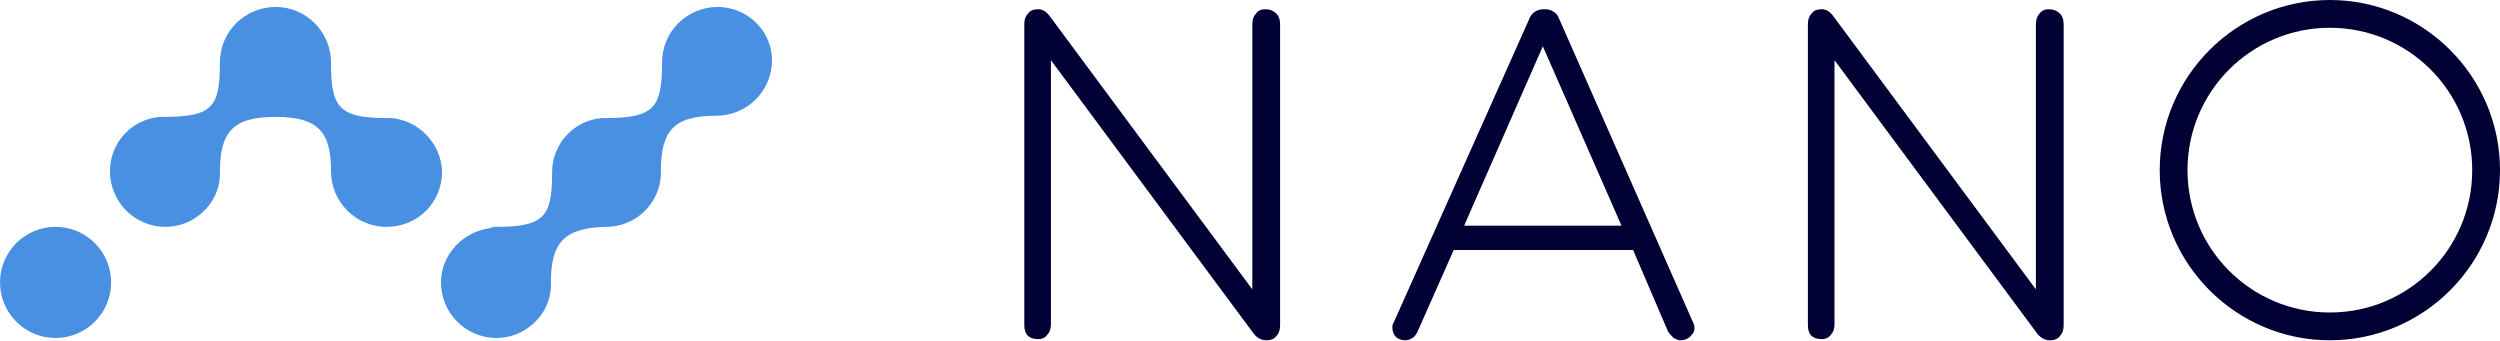
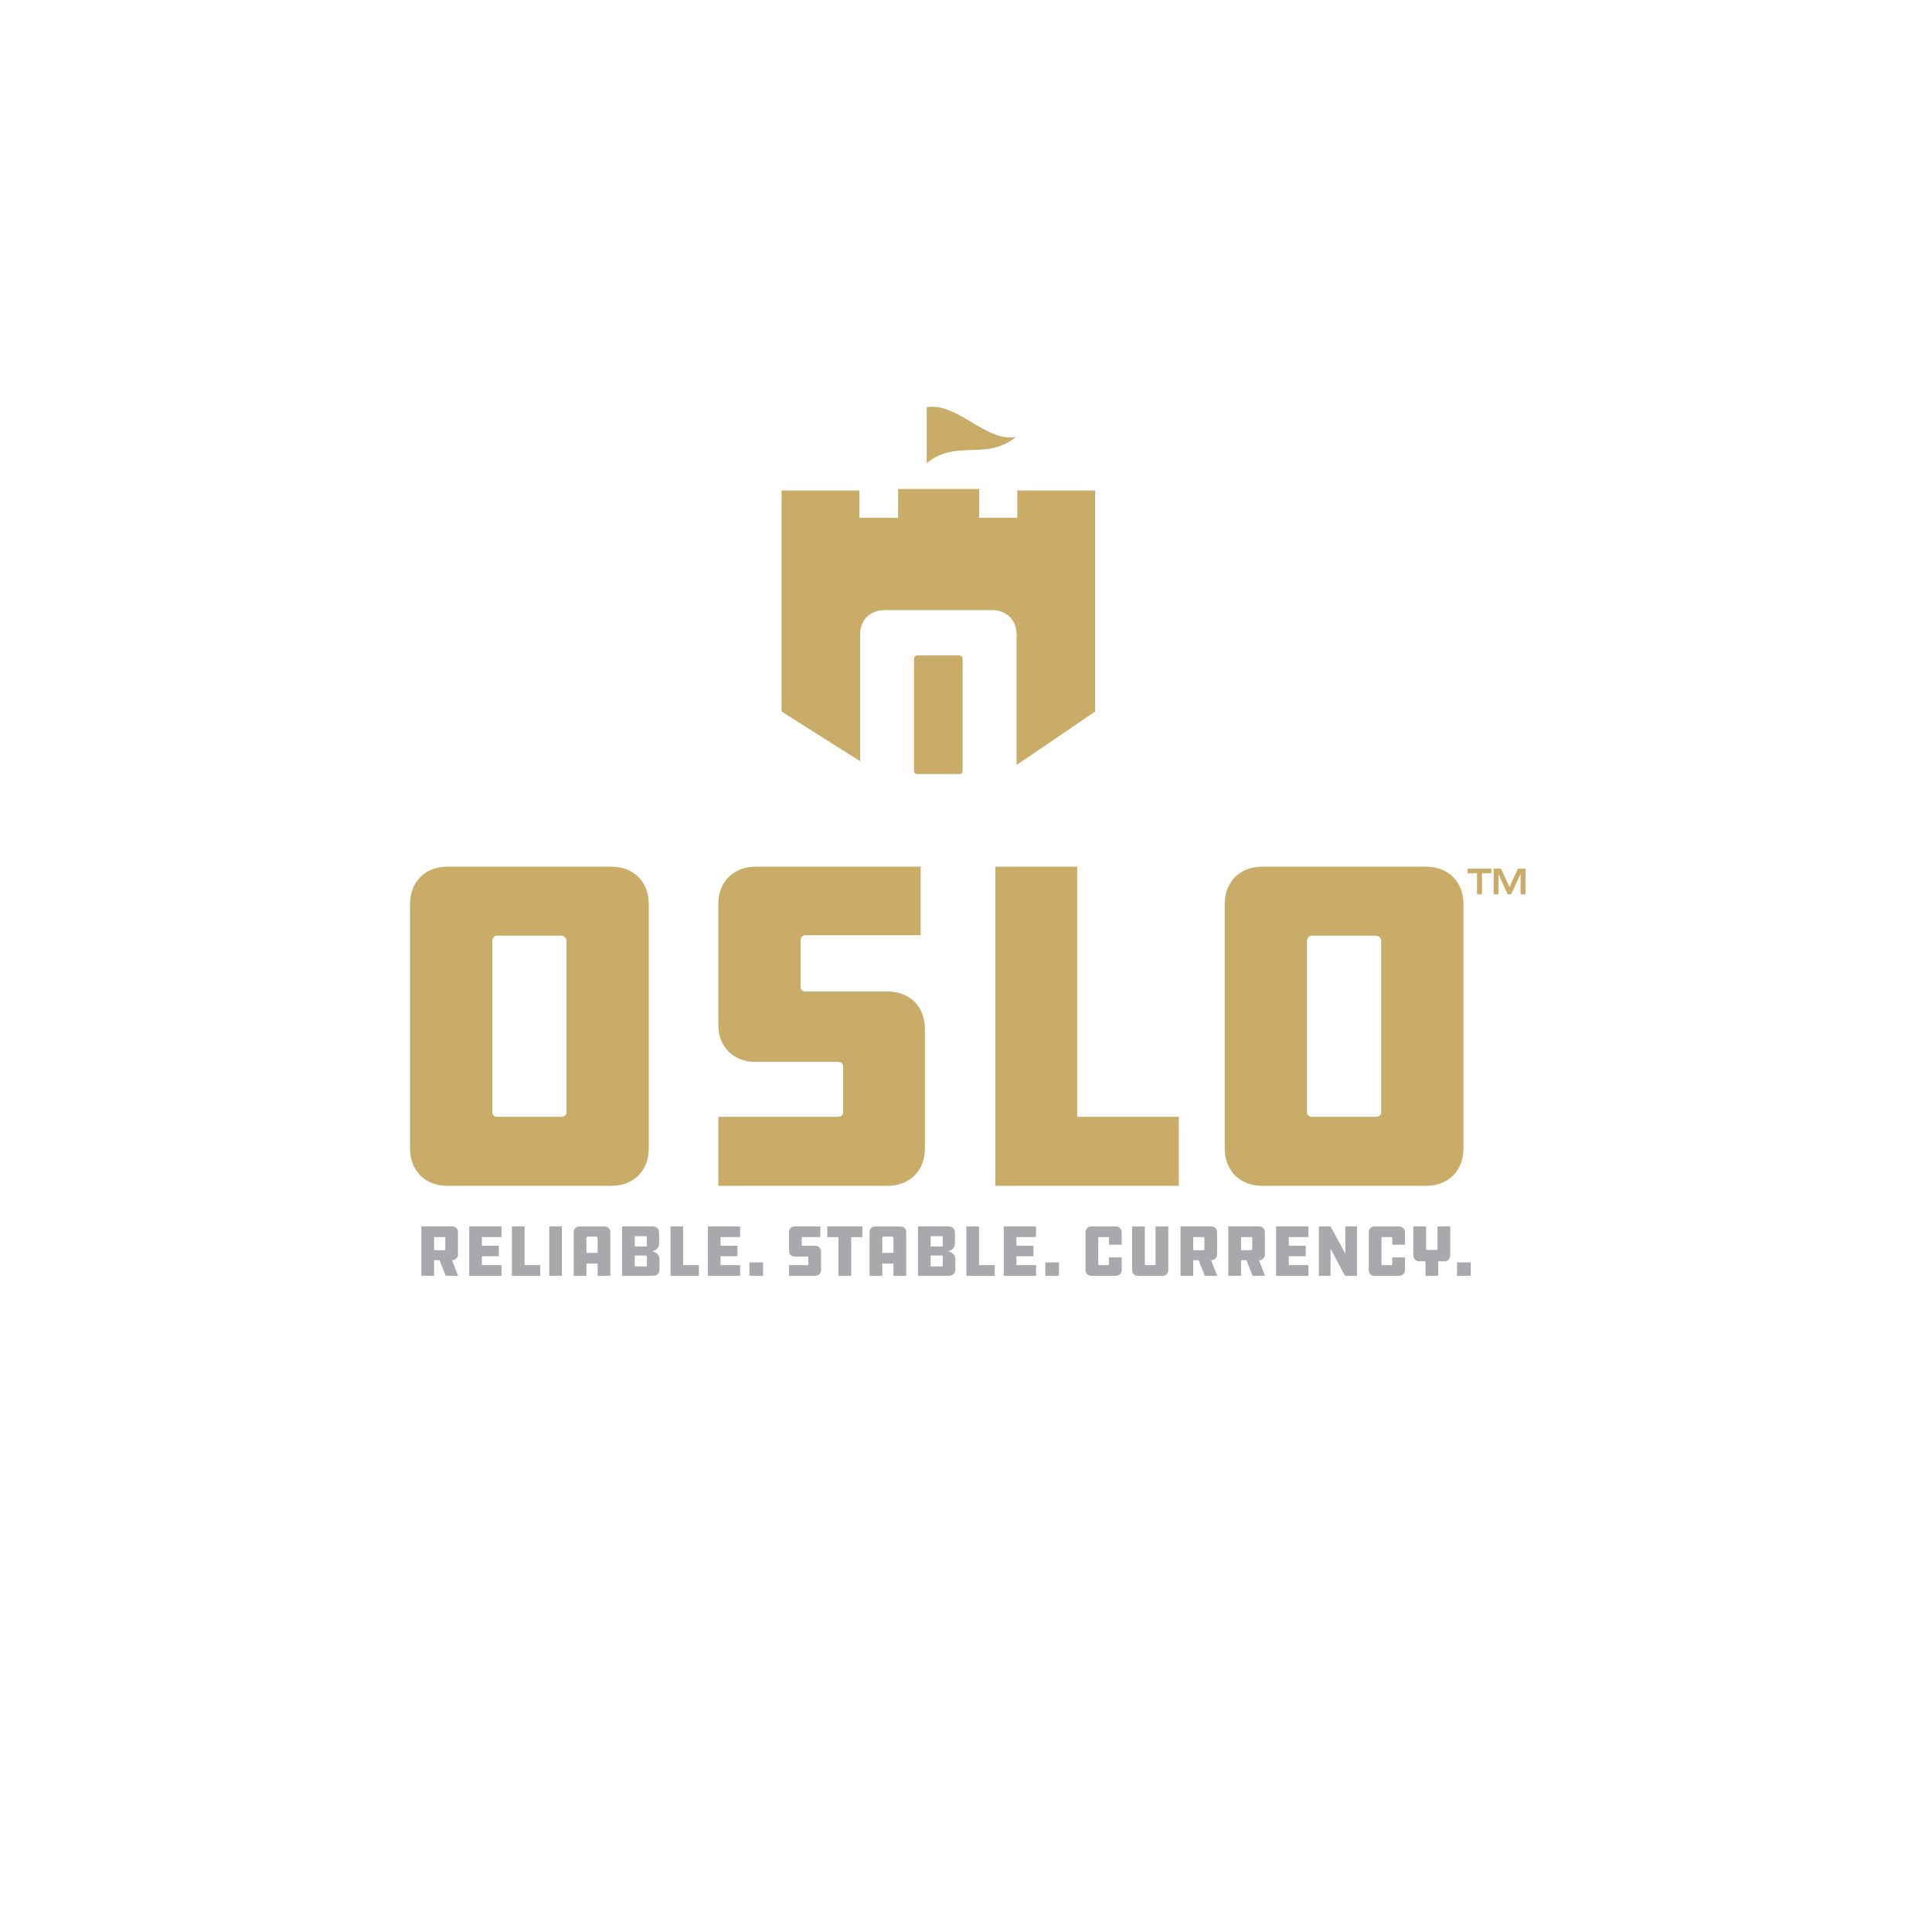
- <svg xmlns="http://www.w3.org/2000/svg" id="Layer_1" viewBox="0 0 216 29.4">
-   <style>.st0{fill:#4a90e2}.st1{fill:#000034}</style>
-   <circle class="st0" cx="4.8" cy="24.4" r="4.8" />
-   <path class="st0" d="M62 .6c-2.6 0-4.8 2.1-4.8 4.8 0 3.8-.6 4.8-4.8 4.8H52c-2.4.2-4.3 2.2-4.3 4.7v.1c0 3.7-.7 4.6-4.8 4.6-.2 0-.4 0-.5.1-2.4.3-4.3 2.3-4.3 4.7 0 2.6 2.1 4.8 4.8 4.8 2.5 0 4.6-2 4.7-4.4v-.4c0-3.4 1.1-4.7 4.7-4.8h.1c2.5 0 4.6-2 4.7-4.5v-.3c0-3.5 1.1-4.8 4.8-4.8 2.6 0 4.8-2.1 4.8-4.8 0-2.5-2.1-4.6-4.7-4.6zM33.8 10.2h-.4c-4.2 0-4.8-1-4.8-4.8 0-2.6-2.1-4.8-4.8-4.8C21.2.6 19 2.7 19 5.4c0 3.8-.6 4.7-4.8 4.7h-.4c-2.4.2-4.3 2.2-4.3 4.7 0 2.6 2.1 4.8 4.8 4.8 2.5 0 4.6-2 4.7-4.4v-.3c0-3.5 1.1-4.8 4.8-4.8 3.7 0 4.8 1.3 4.8 4.7 0 2.6 2.1 4.8 4.8 4.8s4.8-2.1 4.8-4.8c-.1-2.4-2-4.4-4.4-4.6z" />
-   <g>
-     <path class="st1" d="M109.3.8c-.3 0-.6.1-.8.4-.2.2-.3.5-.3.9V25L90.7 1.4c-.3-.4-.6-.6-1-.6s-.7.1-.9.4c-.2.2-.3.5-.3.9v26c0 .4.1.7.3.9.2.2.5.3.9.3.3 0 .6-.1.8-.4.2-.2.3-.5.3-.9V5.2l17.5 23.6c.3.4.7.6 1.1.6.4 0 .7-.1.9-.4.2-.2.3-.5.3-.9v-26c0-.4-.1-.7-.3-.9-.3-.3-.6-.4-1-.4zm92-.8c-8.1 0-14.7 6.6-14.7 14.7s6.6 14.7 14.7 14.7S216 22.8 216 14.7 209.4 0 201.3 0zm0 27c-6.8 0-12.3-5.5-12.3-12.3s5.5-12.3 12.3-12.3 12.3 5.5 12.3 12.3S208.1 27 201.3 27zM177 .8c-.3 0-.6.1-.8.4-.2.2-.3.5-.3.9V25L158.4 1.4c-.3-.4-.6-.6-1-.6s-.7.1-.9.4c-.2.2-.3.5-.3.9v26c0 .4.1.7.3.9.2.2.5.3.9.3.3 0 .6-.1.8-.4.2-.2.3-.5.3-.9V5.2L176 28.8c.3.4.7.6 1.1.6.4 0 .7-.1.9-.4.2-.2.3-.5.3-.9v-26c0-.4-.1-.7-.3-.9-.3-.3-.6-.4-1-.4zm-42.3.8c-.1-.3-.3-.5-.5-.6-.3-.2-.5-.2-.8-.2-.6 0-1.1.3-1.3.9l-11.7 26.2c-.1.1-.1.3-.1.4 0 .3.1.6.3.8.2.2.5.3.8.3.5 0 .9-.3 1.1-.8l3.1-7h15.5l3 7c.1.2.3.4.5.6.2.1.4.2.6.2.3 0 .6-.1.8-.3.2-.2.4-.4.4-.7 0-.2 0-.3-.1-.5L134.7 1.6zm-8.2 17.9L133.3 4l6.8 15.5h-13.6z" />
+ <svg xmlns="http://www.w3.org/2000/svg" width="960" height="960" version="1.1" viewBox="0 0 960 960" xml:space="preserve">
+   <defs>
+     <clipPath id="clipPath24">
+       <path d="m0 720h720v-720h-720z" />
+     </clipPath>
+   </defs>
+   <g transform="matrix(1.3333 0 0 -1.3333 0 960)">
+     <g transform="translate(550.45 394.6)">
+       <path d="m0 0h-3.501v1.665h8.867v-1.665h-3.501v-7.869h-1.865z" fill="#c9ac68" />
+     </g>
+     <g transform="translate(556.67 396.27)">
+       <path d="m0 0h2.746l3.147-6.83 3.143 6.83h2.83v-9.534h-1.862v7.6l-3.474-7.6h-1.322l-3.414 7.471v-7.471h-1.794z" fill="#c9ac68" />
+     </g>
+     <g clip-path="url(#clipPath24)">
+       <g transform="translate(165.96 258.72)">
+         <path d="m0 0c0 0.137-0.136 0.272-0.246 0.272h-3.924v-4.905h3.924c0.11 0 0.246 0.137 0.246 0.245zm2.644 4.225c1.117 0 2.07-0.9 2.07-2.072v-8.421c0-1.117-0.953-2.071-2.07-2.071h-0.137l2.262-5.832h-4.633l-2.289 5.832h-2.017v-5.832h-4.742v18.396z" fill="#a7a9ac" />
+       </g>
+       <g transform="translate(174.87 262.94)">
+         <path d="m0 0h12.018v-3.952h-7.303v-3.216h6.322v-3.924h-6.322v-3.325h7.303v-3.979h-12.018z" fill="#a7a9ac" />
+       </g>
+       <g transform="translate(190.78 262.94)">
+         <path d="m0 0h4.715v-14.417h5.859v-3.979h-10.574z" fill="#a7a9ac" />
+       </g>
+       <path d="m209.42 244.55h-4.715v18.396h4.715z" fill="#a7a9ac" />
+       <g transform="translate(222.72 253.1)">
+         <path d="m0 0v5.532c0 0.326-0.272 0.545-0.654 0.545h-2.943c-0.327 0-0.572-0.246-0.572-0.545v-5.532zm4.742-8.558h-4.742v4.579h-4.169v-4.579h-4.743v16.243c0 1.281 0.872 2.153 2.153 2.153h9.348c1.281 0 2.153-0.872 2.153-2.153z" fill="#a7a9ac" />
+       </g>
+       <g transform="translate(241.09 251.8)">
+         <path d="m0 0c0 0.137-0.082 0.3-0.272 0.3h-4.251v-4.061h4.251c0.19 0 0.272 0.137 0.272 0.273zm0 7.194c0 0.137-0.082 0.3-0.272 0.3h-4.251v-3.815h4.251c0.19 0 0.272 0.136 0.272 0.3zm-9.238-14.443v18.395h11.337c1.499 0 2.452-0.954 2.452-2.316v-4.088c0-1.254-0.817-2.453-2.507-2.861 1.69-0.409 2.643-1.554 2.643-2.78v-4.006c0-1.445-0.953-2.344-2.452-2.344z" fill="#a7a9ac" />
+       </g>
+       <g transform="translate(249.89 262.94)">
+         <path d="m0 0h4.715v-14.417h5.859v-3.979h-10.574z" fill="#a7a9ac" />
+       </g>
+       <g transform="translate(263.82 262.94)">
+         <path d="m0 0h12.018v-3.952h-7.303v-3.216h6.322v-3.924h-6.322v-3.325h7.303v-3.979h-12.018z" fill="#a7a9ac" />
+       </g>
+       <path d="m284.4 244.55h-5.096v4.987h5.096z" fill="#a7a9ac" />
+       <g transform="translate(294.07 248.53)">
+         <path d="m0 0h6.895c0.19 0 0.299 0.109 0.299 0.245v2.671c0 0.137-0.109 0.245-0.299 0.245h-4.742c-1.281 0-2.153 0.872-2.153 2.153v6.95c0 1.281 0.872 2.153 2.153 2.153h9.511v-3.952h-6.65c-0.163 0-0.272-0.136-0.272-0.3v-2.697c0-0.11 0.109-0.246 0.272-0.246h4.742c1.281 0 2.153-0.872 2.153-2.153v-6.894c0-1.281-0.872-2.154-2.153-2.154h-9.756z" fill="#a7a9ac" />
+       </g>
+       <g transform="translate(321.4 262.94)">
+         <path d="m0 0v-3.979h-4.17v-14.417h-4.742v14.417h-4.169v3.979z" fill="#a7a9ac" />
+       </g>
+       <g transform="translate(332.98 253.1)">
+         <path d="m0 0v5.532c0 0.326-0.272 0.545-0.654 0.545h-2.943c-0.327 0-0.572-0.246-0.572-0.545v-5.532zm4.742-8.558h-4.742v4.579h-4.169v-4.579h-4.743v16.243c0 1.281 0.872 2.153 2.153 2.153h9.348c1.281 0 2.153-0.872 2.153-2.153z" fill="#a7a9ac" />
+       </g>
+       <g transform="translate(351.35 251.8)">
+         <path d="m0 0c0 0.137-0.082 0.3-0.272 0.3h-4.251v-4.061h4.251c0.19 0 0.272 0.137 0.272 0.273zm0 7.194c0 0.137-0.082 0.3-0.272 0.3h-4.251v-3.815h4.251c0.19 0 0.272 0.136 0.272 0.3zm-9.238-14.443v18.395h11.337c1.499 0 2.452-0.954 2.452-2.316v-4.088c0-1.254-0.817-2.453-2.507-2.861 1.69-0.409 2.643-1.554 2.643-2.78v-4.006c0-1.445-0.953-2.344-2.452-2.344z" fill="#a7a9ac" />
+       </g>
+       <g transform="translate(360.15 262.94)">
+         <path d="m0 0h4.715v-14.417h5.859v-3.979h-10.574z" fill="#a7a9ac" />
+       </g>
+       <g transform="translate(374.08 262.94)">
+         <path d="m0 0h12.019v-3.952h-7.304v-3.216h6.322v-3.924h-6.322v-3.325h7.304v-3.979h-12.019z" fill="#a7a9ac" />
+       </g>
+       <path d="m394.66 244.55h-5.096v4.987h5.096z" fill="#a7a9ac" />
+       <g transform="translate(418.04 251.41)">
+         <path d="m0 0v-4.769c0-1.199-0.98-2.098-2.152-2.098h-9.24c-1.171 0-2.097 0.899-2.097 2.098v14.226c0 1.117 0.926 2.071 2.097 2.071h9.24c1.172 0 2.152-0.954 2.152-2.071v-4.742h-4.742v2.561c0 0.164-0.136 0.3-0.245 0.3h-3.461c-0.163 0-0.3-0.136-0.3-0.3v-9.892c0-0.163 0.137-0.273 0.3-0.273h3.461c0.109 0 0.245 0.11 0.245 0.273v2.616z" fill="#a7a9ac" />
+       </g>
+       <g transform="translate(426.65 262.94)">
+         <path d="m0 0v-14.172c0-0.136 0.136-0.245 0.245-0.245h3.461c0.163 0 0.3 0.109 0.3 0.245v14.172h4.742v-16.297c0-1.199-0.927-2.099-2.071-2.099h-9.321c-1.117 0-2.098 0.9-2.098 2.099v16.297z" fill="#a7a9ac" />
+       </g>
+       <g transform="translate(448.86 258.72)">
+         <path d="m0 0c0 0.137-0.136 0.272-0.245 0.272h-3.924v-4.905h3.924c0.109 0 0.245 0.137 0.245 0.245zm2.644 4.225c1.117 0 2.071-0.9 2.071-2.072v-8.421c0-1.117-0.954-2.071-2.071-2.071h-0.136l2.262-5.832h-4.633l-2.289 5.832h-2.017v-5.832h-4.742v18.396z" fill="#a7a9ac" />
+       </g>
+       <g transform="translate(466.68 258.72)">
+         <path d="m0 0c0 0.137-0.136 0.272-0.245 0.272h-3.924v-4.905h3.924c0.109 0 0.245 0.137 0.245 0.245zm2.644 4.225c1.117 0 2.071-0.9 2.071-2.072v-8.421c0-1.117-0.954-2.071-2.071-2.071h-0.136l2.262-5.832h-4.633l-2.289 5.832h-2.017v-5.832h-4.742v18.396z" fill="#a7a9ac" />
+       </g>
+       <g transform="translate(475.59 262.94)">
+         <path d="m0 0h12.019v-3.952h-7.304v-3.216h6.322v-3.924h-6.322v-3.325h7.304v-3.979h-12.019z" fill="#a7a9ac" />
+       </g>
+       <g transform="translate(495.87 254.66)">
+         <path d="m0 0v-10.11h-4.36v18.395h4.36l5.505-10.138v10.138h4.36v-18.395h-4.496z" fill="#a7a9ac" />
+       </g>
+       <g transform="translate(523.61 251.41)">
+         <path d="m0 0v-4.769c0-1.199-0.98-2.098-2.152-2.098h-9.24c-1.171 0-2.097 0.899-2.097 2.098v14.226c0 1.117 0.926 2.071 2.097 2.071h9.24c1.172 0 2.152-0.954 2.152-2.071v-4.742h-4.742v2.561c0 0.164-0.136 0.3-0.245 0.3h-3.461c-0.163 0-0.3-0.136-0.3-0.3v-9.892c0-0.163 0.137-0.273 0.3-0.273h3.461c0.109 0 0.245 0.11 0.245 0.273v2.616z" fill="#a7a9ac" />
+       </g>
+       <g transform="translate(531.24 244.55)">
+         <path d="m0 0v5.396h-2.452c-1.118 0-2.071 0.981-2.071 2.18v10.82h4.741v-8.476c0-0.137 0.164-0.273 0.3-0.273h3.788c0.164 0 0.191 0.136 0.191 0.273v8.476h4.741v-10.82c0-1.199-0.953-2.18-2.071-2.18h-2.425v-5.396z" fill="#a7a9ac" />
+       </g>
+       <path d="m548.11 244.55h-5.097v4.987h5.097z" fill="#a7a9ac" />
+       <g transform="translate(211.13 369.36)">
+         <path d="m0 0c0 1.057-0.88 1.937-1.937 1.937h-24.141c-0.705 0-1.585-0.88-1.585-1.937v-63.961c0-0.881 0.88-1.586 1.585-1.586h24.141c1.057 0 1.937 0.705 1.937 1.586zm16.739 27.663c8.282 0 13.919-5.638 13.919-13.92v-91.094c0-8.282-5.637-13.921-13.919-13.921h-61.141c-8.282 0-13.919 5.639-13.919 13.921v91.094c0 8.282 5.637 13.92 13.919 13.92z" fill="#c9ac68" />
+       </g>
+       <g transform="translate(267.7 303.81)">
+         <path d="m0 0h44.577c1.235 0 1.94 0.705 1.94 1.586v17.268c0 0.881-0.705 1.586-1.94 1.586h-30.658c-8.282 0-13.919 5.638-13.919 13.919v44.931c0 8.282 5.637 13.921 13.919 13.921h61.494v-25.55h-42.993c-1.057 0-1.762-0.88-1.762-1.937v-17.444c0-0.705 0.705-1.587 1.762-1.587h30.658c8.283 0 13.92-5.638 13.92-13.919v-44.578c0-8.282-5.637-13.921-13.92-13.921h-63.078z" fill="#c9ac68" />
+       </g>
+       <g transform="translate(370.96 397.02)">
+         <path d="m0 0h30.48v-93.211h37.883v-25.724h-68.363z" fill="#c9ac68" />
+       </g>
+       <g transform="translate(514.75 369.36)">
+         <path d="m0 0c0 1.057-0.883 1.937-1.937 1.937h-24.141c-0.705 0-1.585-0.88-1.585-1.937v-63.961c0-0.881 0.88-1.586 1.585-1.586h24.141c1.054 0 1.937 0.705 1.937 1.586zm16.739 27.663c8.282 0 13.919-5.638 13.919-13.92v-91.094c0-8.282-5.637-13.921-13.919-13.921h-61.141c-8.282 0-13.919 5.639-13.919 13.921v91.094c0 8.282 5.637 13.92 13.919 13.92z" fill="#c9ac68" />
+       </g>
+       <g transform="translate(393.63 537.23)">
+         <path d="m0 0h-14.5v-10.194h-14.233v10.771h-30.178v-10.771h-14.449v10.194h-29v-82.403l29.271-18.481v47.159c0 5.428 3.694 9.123 9.123 9.123h40.072c5.428 0 9.123-3.695 9.123-9.123v-48.577l0.061 0.035 29.21 19.864v55.789 26.614z" fill="#c9ac68" />
+       </g>
+       <g transform="translate(357.49 475.76)">
+         <path d="m0 0h-15.822c-0.462 0-1.039-0.577-1.039-1.27v-41.921c0-0.577 0.577-1.039 1.039-1.039h15.822c0.693 0 1.27 0.462 1.27 1.039v41.921c0 0.693-0.577 1.27-1.27 1.27" fill="#c9ac68" />
+       </g>
+       <g transform="translate(345.36 568.23)">
+         <path d="m 0,0 v -20.818 c 11.1,9.088 22.199,0.689 33.299,9.777 C 22.199,-13.19 11.1,2.149 0,0" fill="#c9ac68" />
+       </g>
+     </g>
  </g>
</svg>
